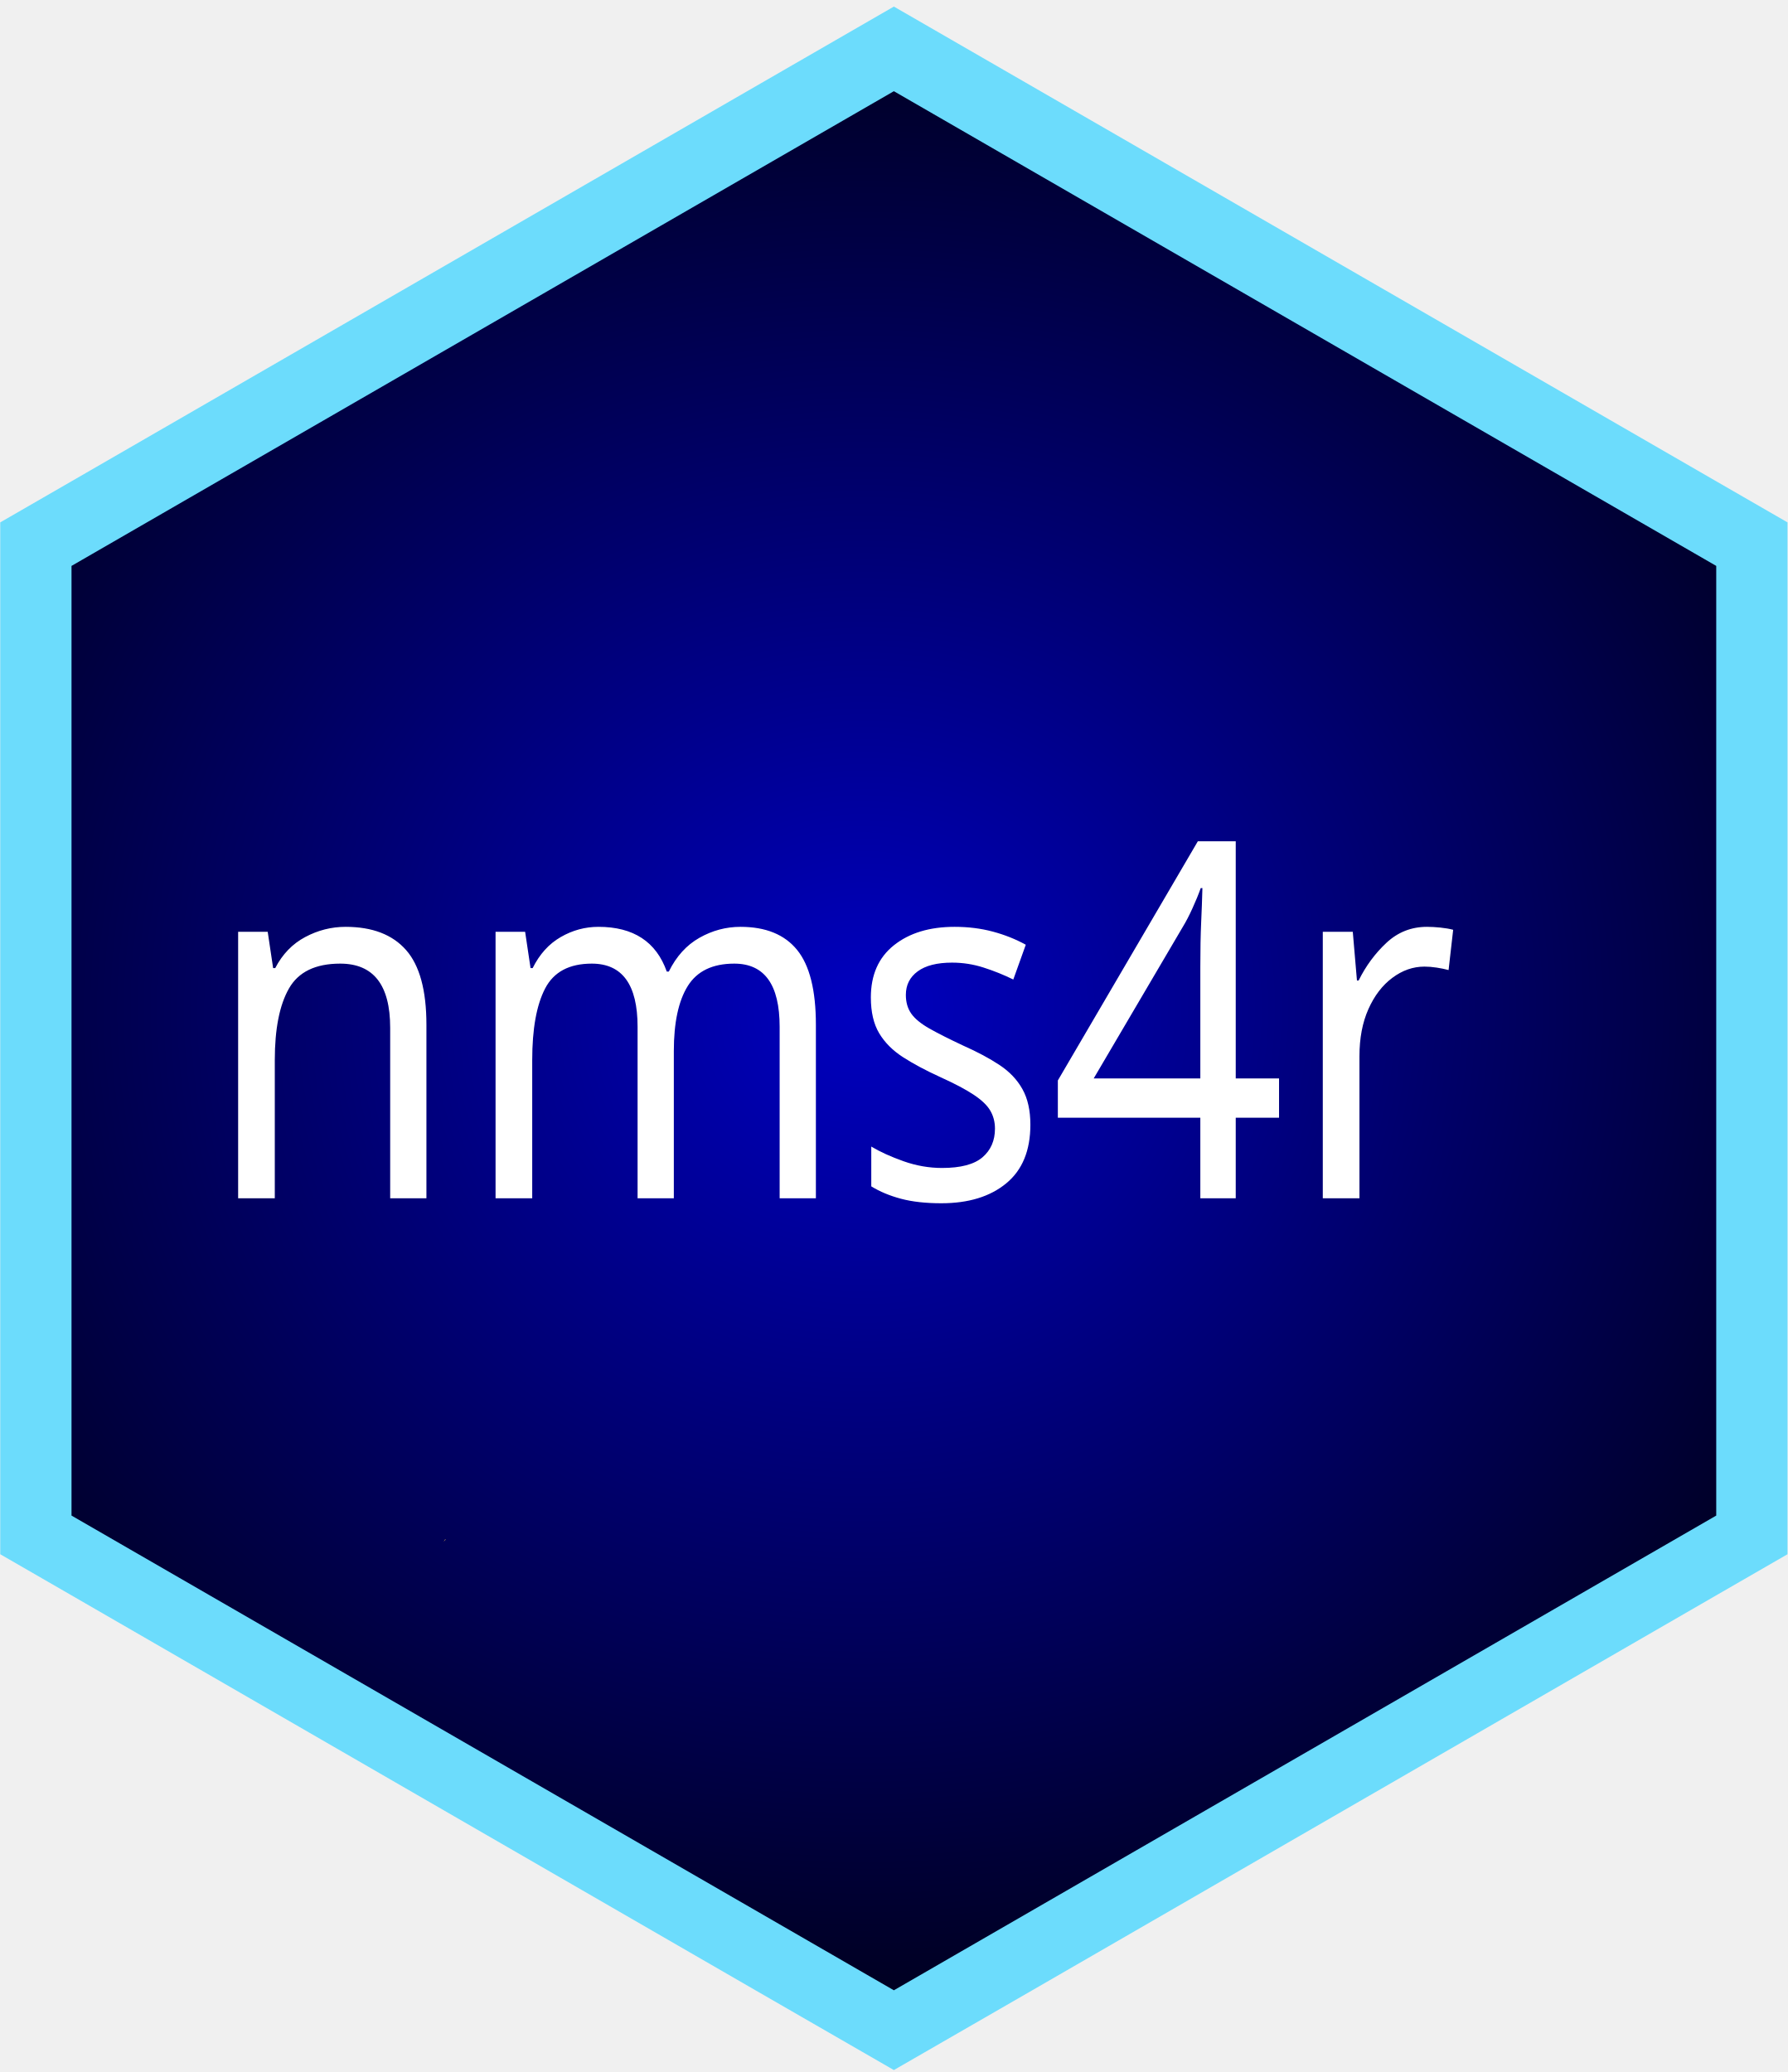
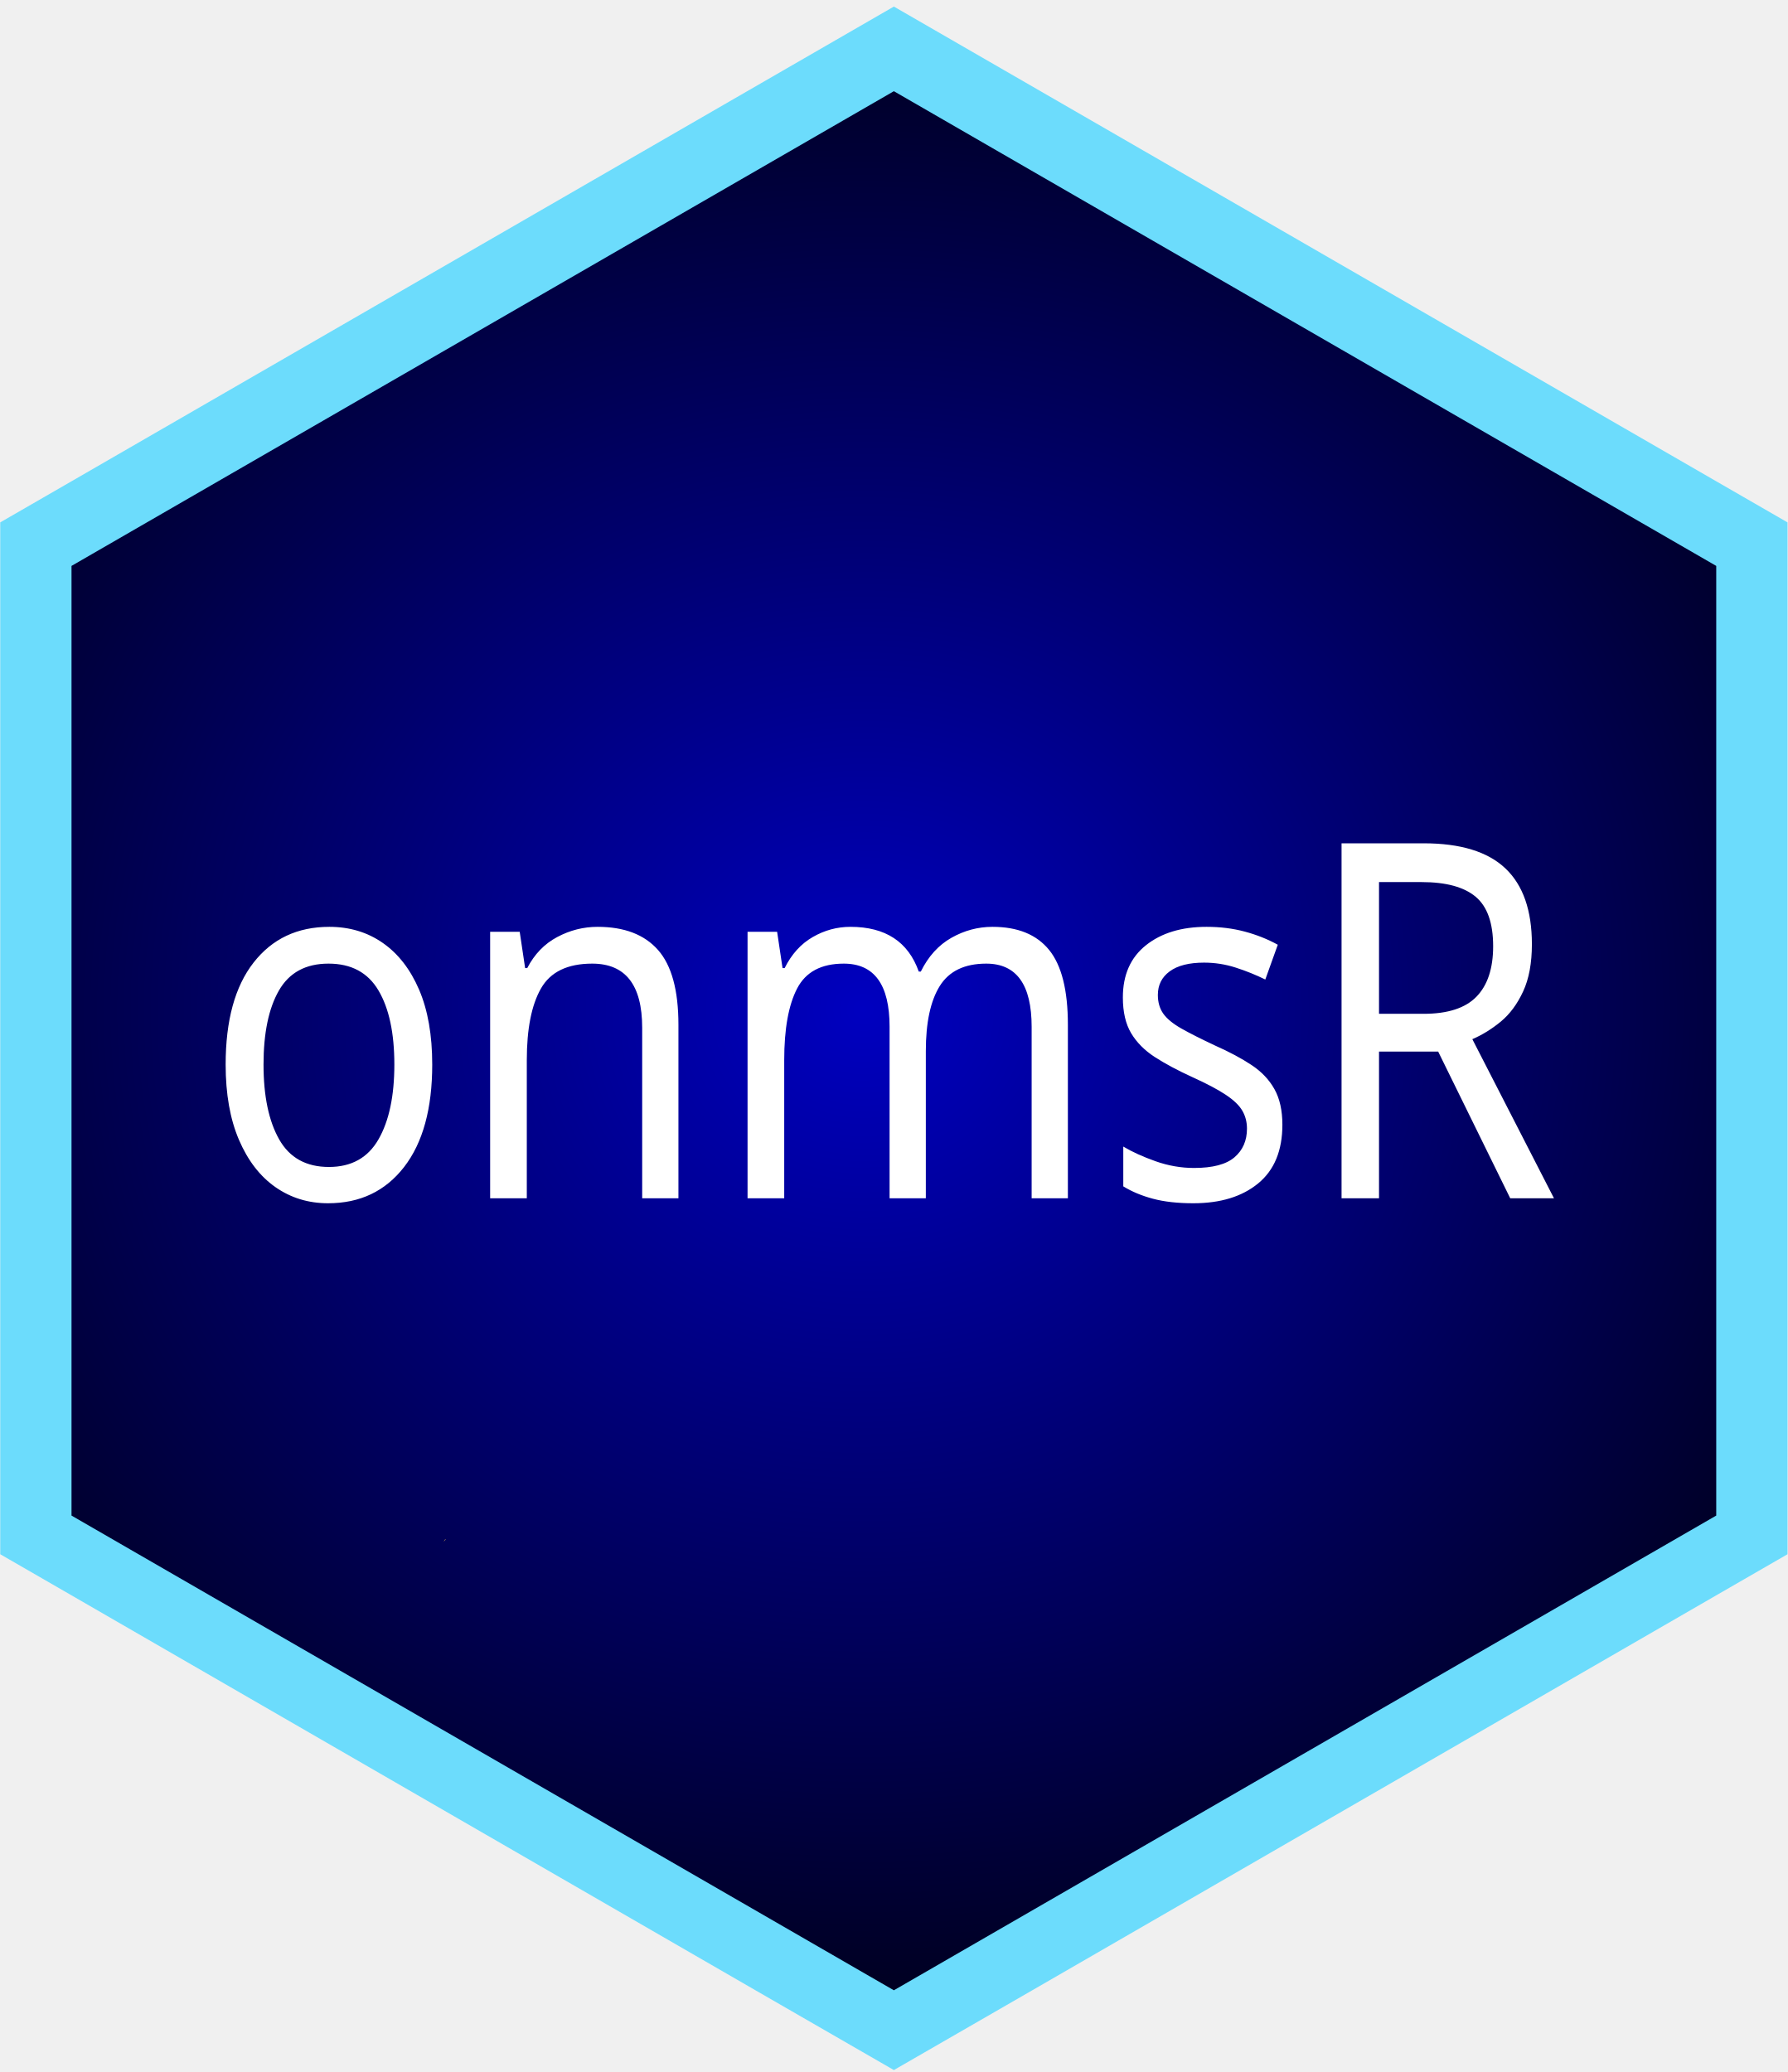
<svg xmlns="http://www.w3.org/2000/svg" xmlns:xlink="http://www.w3.org/1999/xlink" id="Layer_1" data-name="Layer 1" viewBox="0 0 735 852" version="1.1">
  <defs id="defs163">
    <linearGradient id="linearGradient288">
      <stop style="stop-color:#0000c0;stop-opacity:1;" offset="0" id="stop284" />
      <stop style="stop-color:#000004;stop-opacity:1" offset="1" id="stop286" />
    </linearGradient>
    <style id="style151">.cls-1{fill:none;}.cls-2{clip-path:url(#clip-path);}.cls-3{fill:#428bca;}.cls-4{opacity:0.25;fill:url(#linear-gradient);}.cls-5{fill:#3674a8;}.cls-6{fill:#e6b35a;}.cls-7,.cls-9{fill:#fff;}.cls-8,.cls-9{opacity:0.9;}</style>
    <clipPath id="clip-path">
      <polygon class="cls-1" points="369.5 9.1 728.2 216.2 728.2 638.3 369.5 846.7 2.8 638.3 2.8 216.2 369.5 9.1" id="polygon153" />
    </clipPath>
    <linearGradient id="linear-gradient" x1="366.25" y1="-120.69" x2="367.55" y2="342.84" gradientUnits="userSpaceOnUse">
      <stop offset="0" stop-color="#fff" stop-opacity="0.83" id="stop156" />
      <stop offset="0.56" stop-color="#fff" stop-opacity="0.37" id="stop158" />
      <stop offset="1" stop-color="#fff" stop-opacity="0" id="stop160" />
    </linearGradient>
    <radialGradient xlink:href="#linearGradient288" id="radialGradient290" cx="370.278" cy="175.311" fx="370.278" fy="175.311" r="362.7" gradientTransform="matrix(0.02092694,1.322308,-1.42617,0.0226224,597.2747,-78.57529)" gradientUnits="userSpaceOnUse" />
  </defs>
  <g class="cls-2" clip-path="url(#clip-path)" id="g171" style="fill:url(#radialGradient290);fill-opacity:1">
    <circle class="cls-3" cx="365.5" cy="439.2" r="442.1" id="circle167" style="fill:url(#radialGradient290);fill-opacity:1.0" />
    <ellipse class="cls-4" cx="366.9" cy="107.5" rx="315.2" ry="234.6" id="ellipse169" style="fill:url(#radialGradient290);fill-opacity:1.0" />
  </g>
  <path class="cls-5" d="M705.6,197.9L427.8,37.5,367.5,2.7,307.2,37.5,29.4,197.9,0.1,214.8V639.1L29.4,656,310.6,818.4l56.9,32.8,56.9-32.8L705.6,656l29.3-16.9V214.8Zm0,425.3L367.5,818.4,29.4,623.2V232.7L367.5,37.5h0L705.6,232.7V623.2Z" id="path173" style="fill:#6cdcfc" />
  <path class="cls-6" d="M182.4,633.9l0.9-.9h-0.3Z" id="path175" />
  <path class="cls-1" d="M374.9,305.7c15-4.4,24.7-14.6,24.7-30.8,0-20.9-17.5-29.5-36.3-29.5-9.7,0-19.6,2.3-29.3,2.3a74.7,74.7,0,0,1-17.5-2.3v10.1l15.6,1.9v91.5H316.5v10.7H362V348.9H343.9V307.6h18.5L397,359.5h20.9V348.9H404.2Z" id="path229" />
  <text xml:space="preserve" style="font-style:normal;font-weight:normal;font-size:187.105px;line-height:1.25;font-family:sans-serif;fill:#ffffff;fill-opacity:1;stroke:none;stroke-width:4.678;" x="91.062" y="450.976" id="text242" transform="scale(0.915268,1.092576)">
-     <tspan id="tspan240" x="91.062" y="450.976" style="fill:#ffffff;stroke-width:4.678;">nms4r</tspan>
+     <tspan id="tspan240" x="91.062" y="450.976" style="fill:#ffffff;stroke-width:4.678;">onmsR</tspan>
  </text>
</svg>
